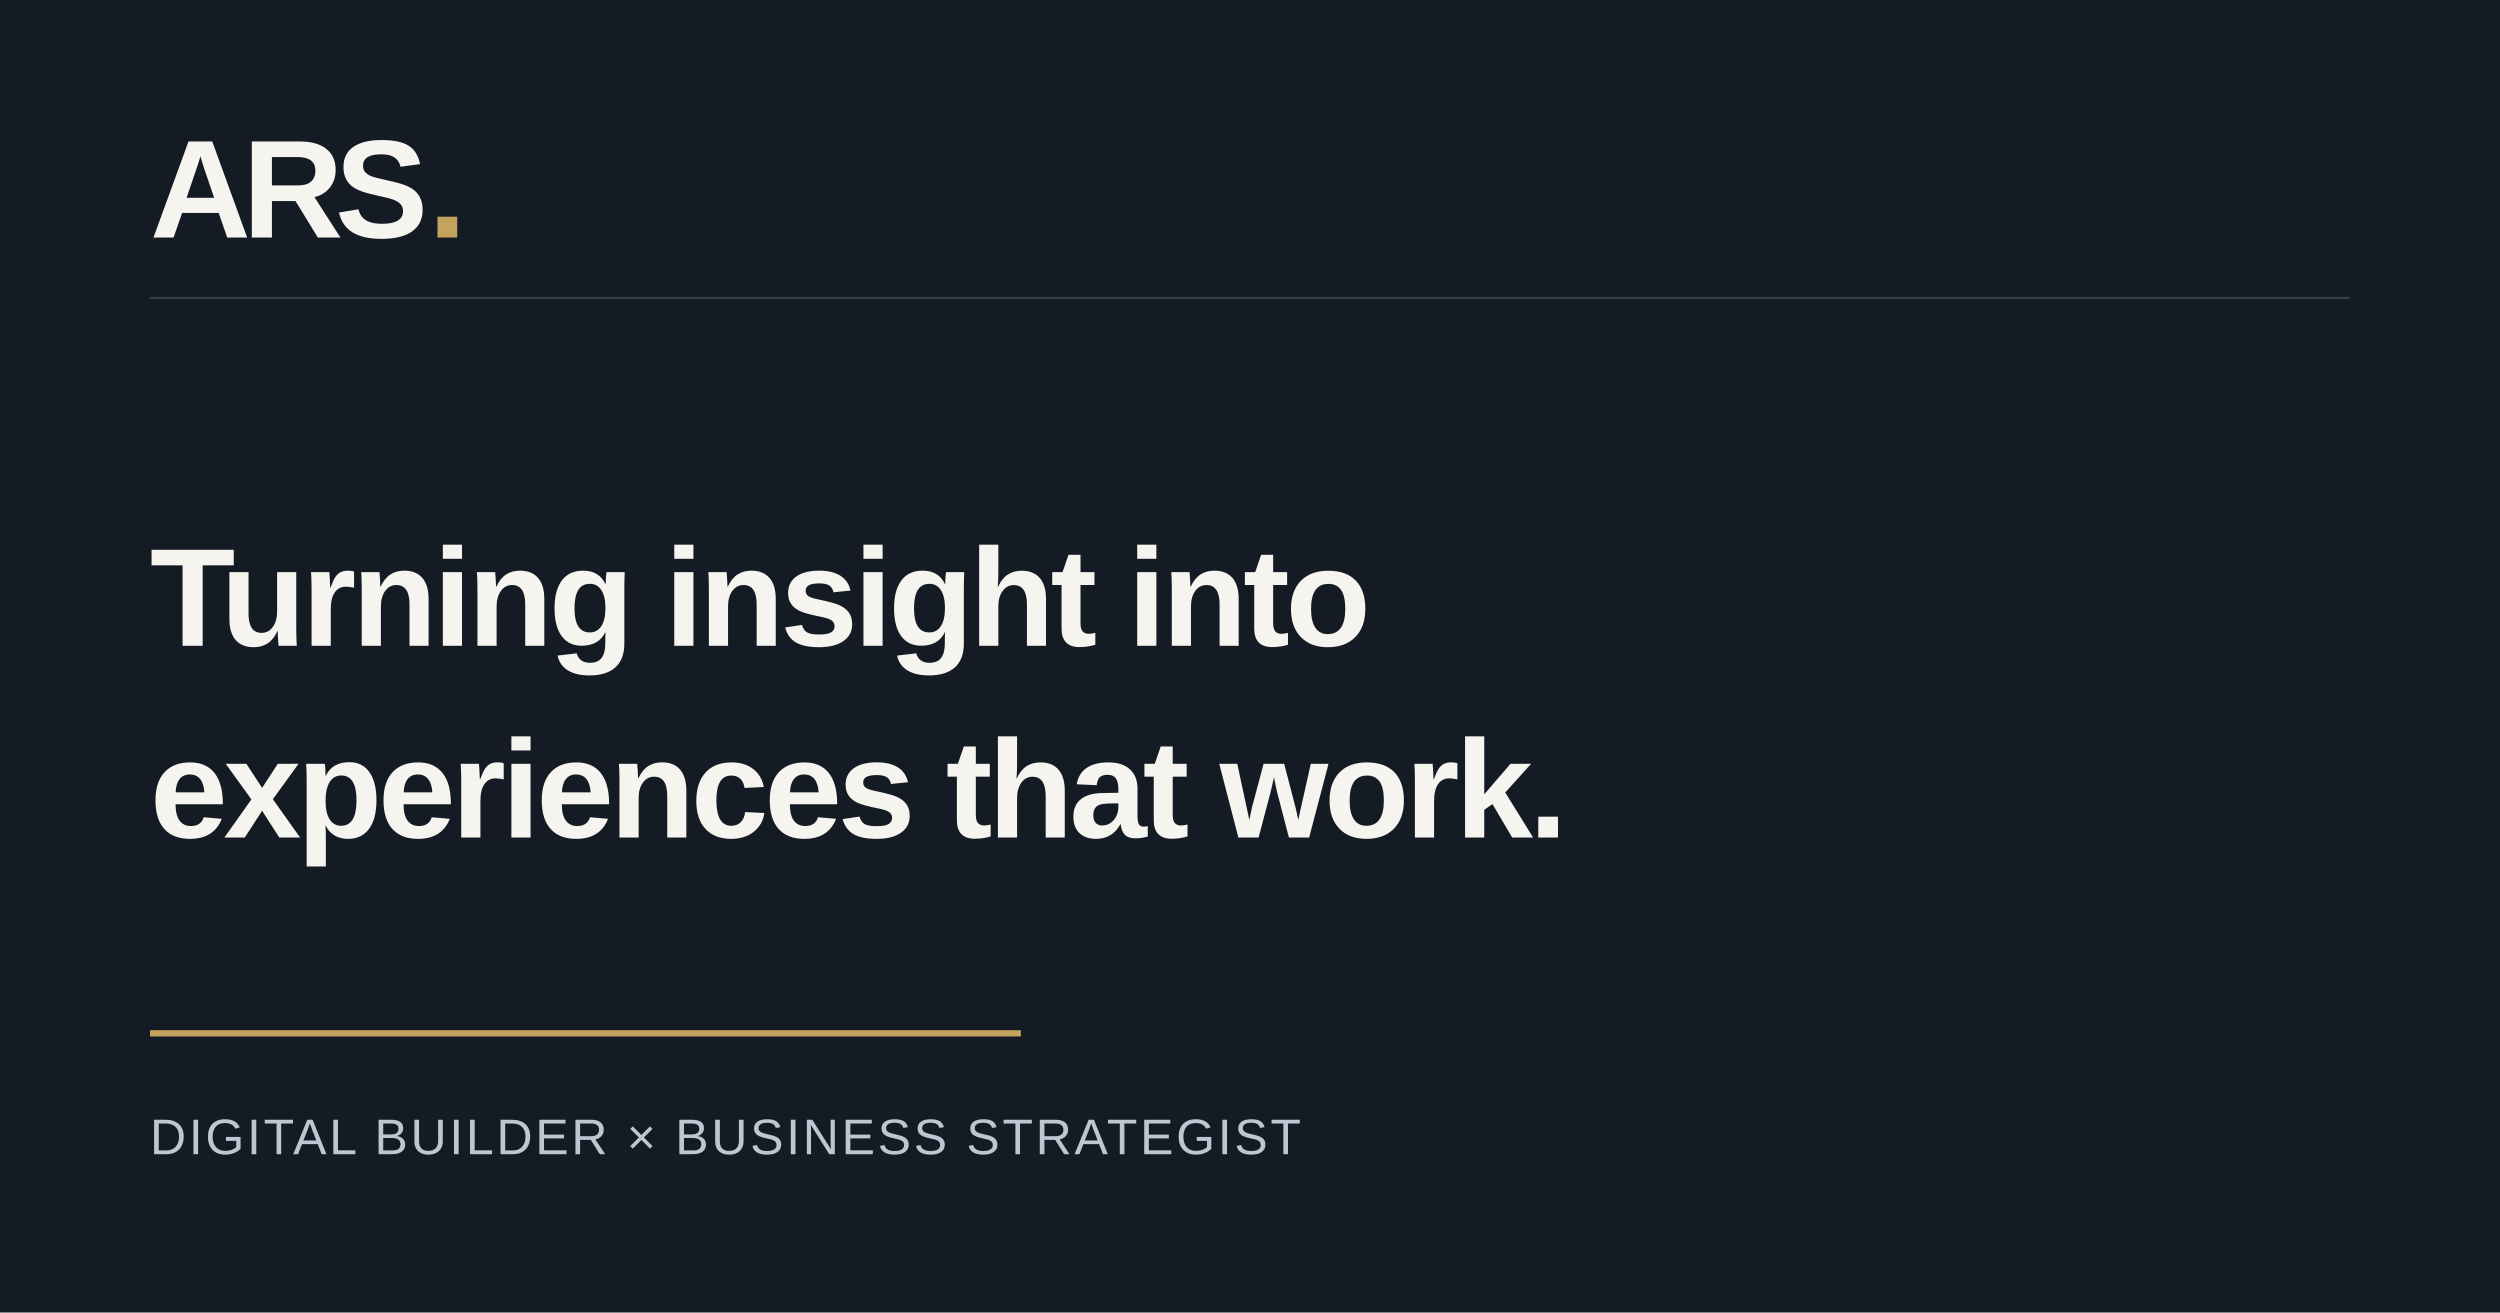
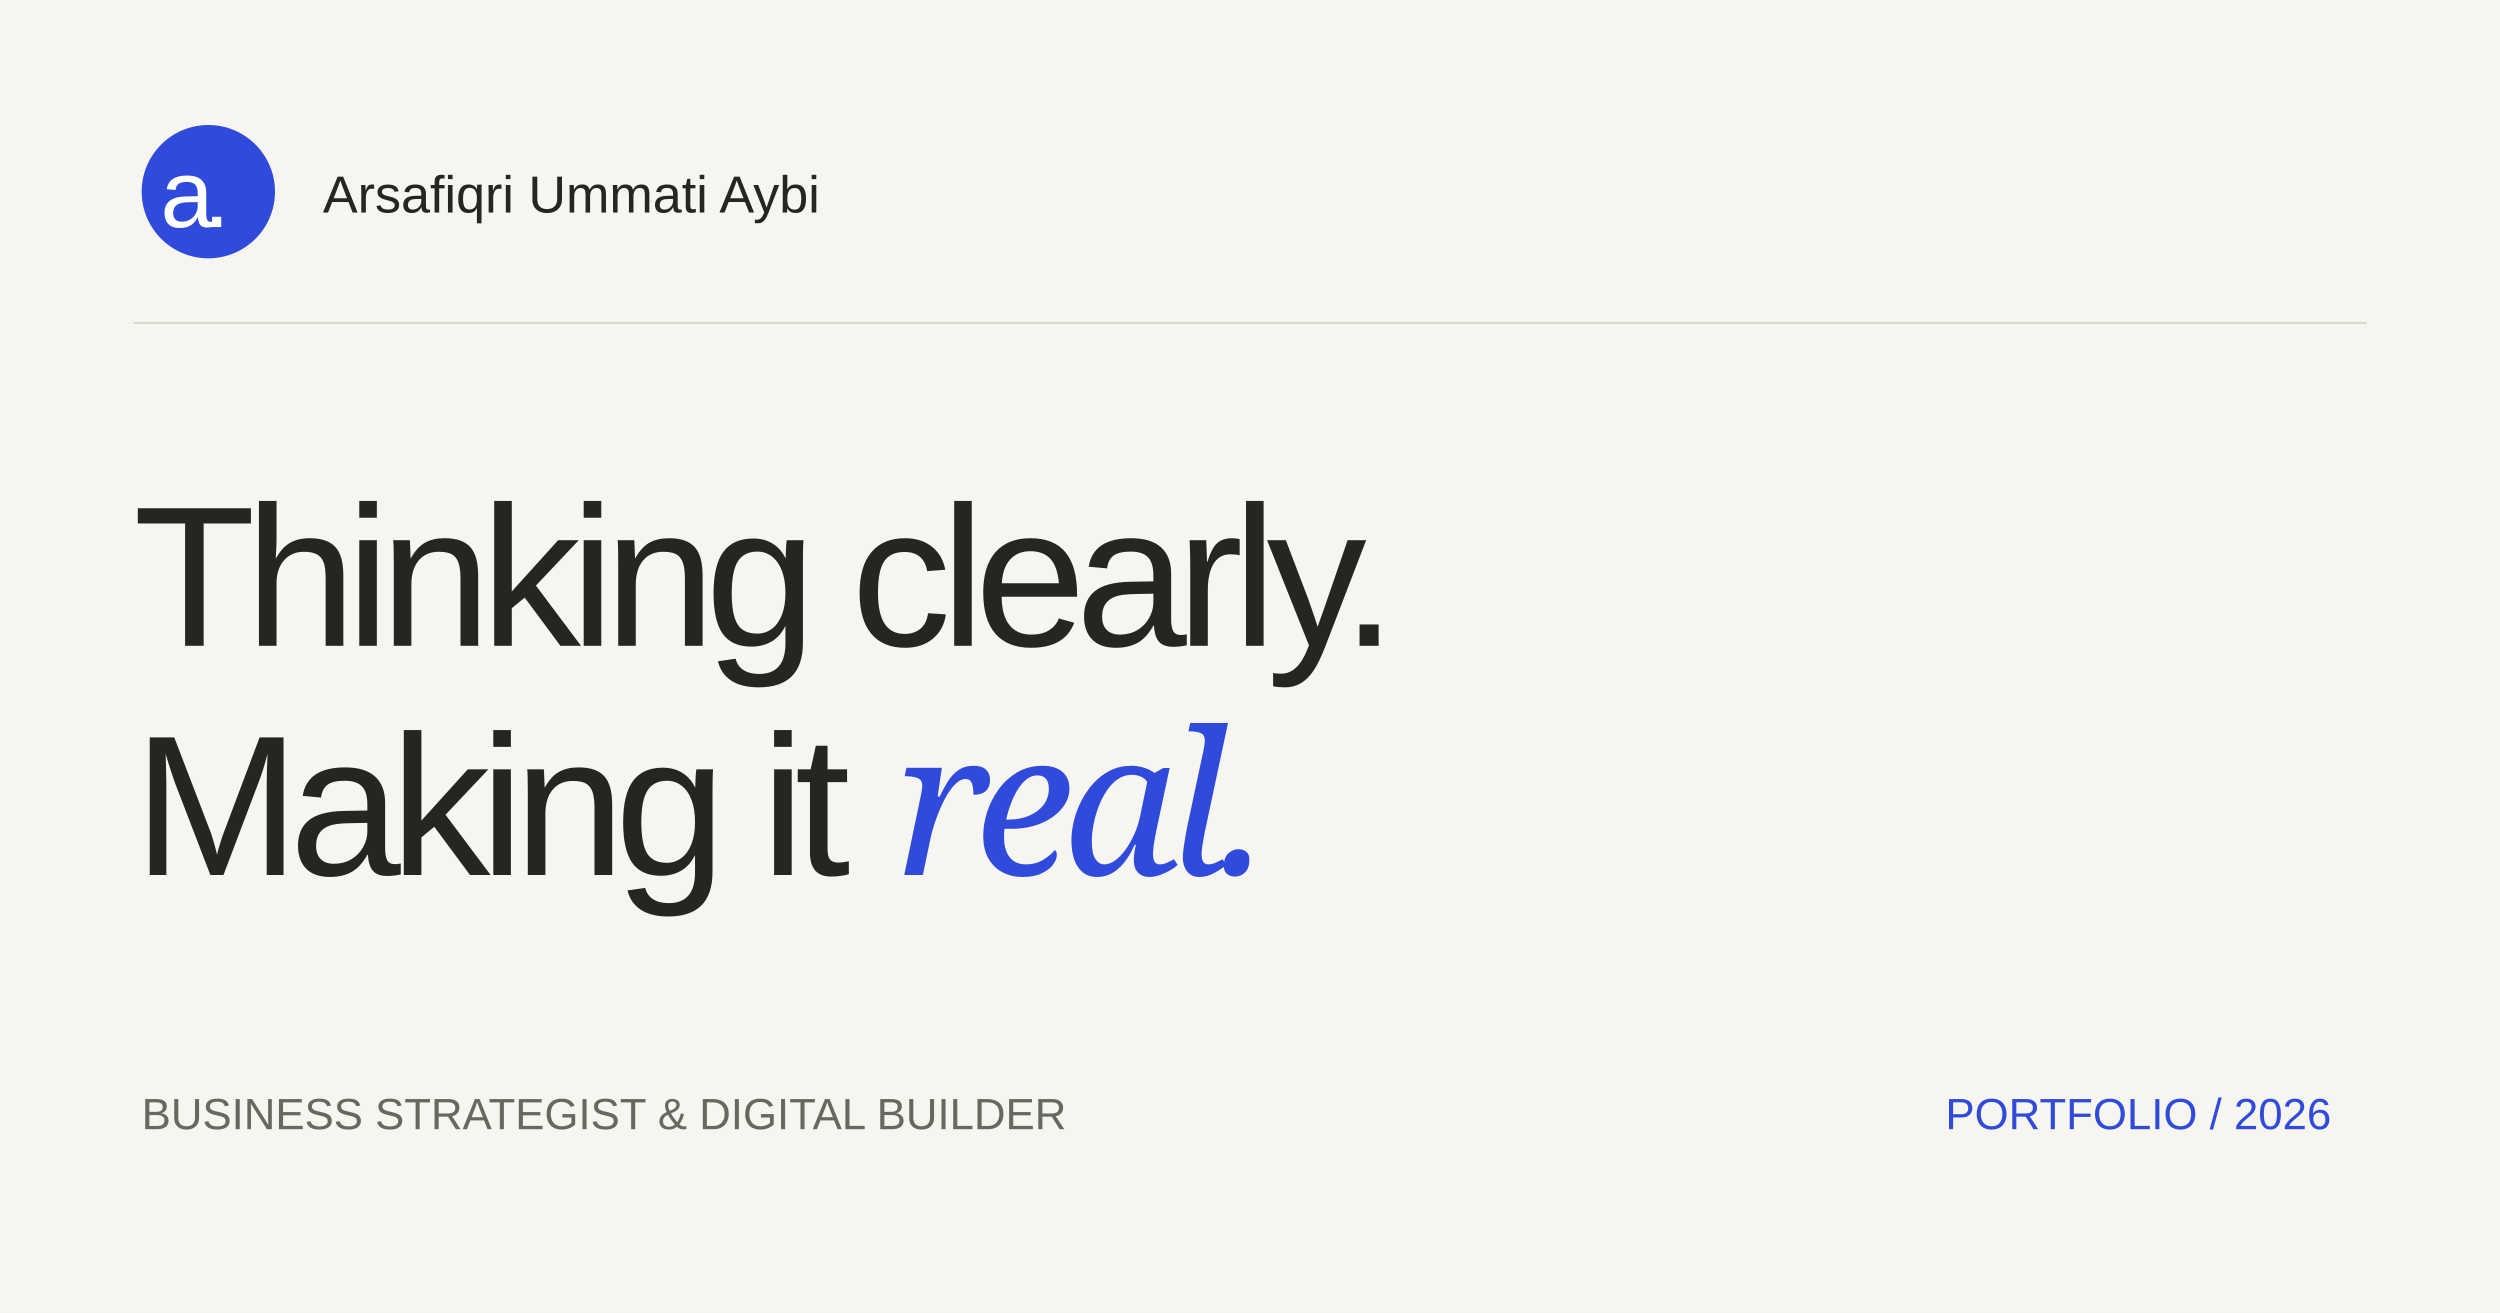
- <svg xmlns="http://www.w3.org/2000/svg" viewBox="0 0 1200 630" role="img" aria-labelledby="title desc">
-   <rect width="1200" height="630" fill="#151b25" />
-   <path d="M72 143H1128" stroke="#66727b" stroke-width="1" opacity=".4" />
-   <text x="72" y="114" font-family="Arial,Helvetica,sans-serif" font-weight="700" font-size="67" letter-spacing="-4" fill="#f5f4ef">ARS<tspan fill="#c4a35f">.</tspan>
+ <svg xmlns="http://www.w3.org/2000/svg" width="1200" height="630" viewBox="0 0 1200 630">
+   <rect width="1200" height="630" fill="#f6f5f0" />
+   <circle cx="100" cy="92" r="32" fill="#304bdb" />
+   <text x="77" y="109" fill="white" font-family="Arial,sans-serif" font-size="46" letter-spacing="-5">a.</text>
+   <text x="155" y="102" font-family="Arial,sans-serif" font-size="25" fill="#242620">Arsafiqri Ummati Aybi</text>
+   <path d="M64 155H1136" stroke="#d8d9d0" />
+   <text x="64" y="310" font-family="Arial,sans-serif" font-size="96" letter-spacing="-5" fill="#242620">Thinking clearly.</text>
+   <text x="64" y="420" font-family="Arial,sans-serif" font-size="96" letter-spacing="-5" fill="#242620">Making it <tspan font-family="Georgia,serif" font-style="italic" fill="#304bdb">real.</tspan>
  </text>
-   <text x="72" y="310" font-family="Arial,Helvetica,sans-serif" font-weight="600" font-size="67" letter-spacing="-2" fill="#f5f4ef">Turning insight into</text>
-   <text x="72" y="402" font-family="Arial,Helvetica,sans-serif" font-weight="600" font-size="67" letter-spacing="-2" fill="#f5f4ef">experiences that work.</text>
-   <path d="M72 496H490" stroke="#c4a35f" stroke-width="3" />
-   <text x="72" y="554" font-family="Arial,Helvetica,sans-serif" font-size="24" letter-spacing="1.3" fill="#bbc7d1">DIGITAL BUILDER  ×  BUSINESS STRATEGIST</text>
+   <text x="68" y="542" font-family="Arial,sans-serif" font-size="21" fill="#676961">BUSINESS STRATEGIST &amp; DIGITAL BUILDER</text>
+   <text x="1119" y="542" font-family="Arial,sans-serif" font-size="21" text-anchor="end" fill="#304bdb">PORTFOLIO / 2026</text>
</svg>
